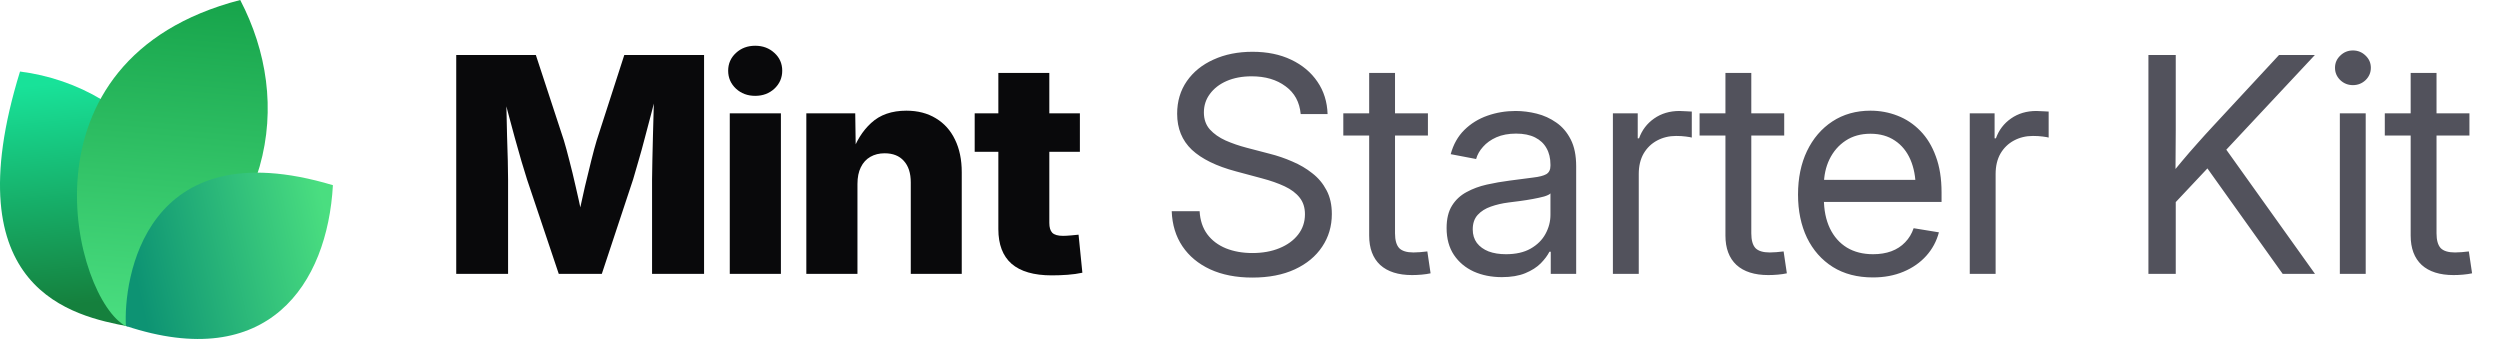
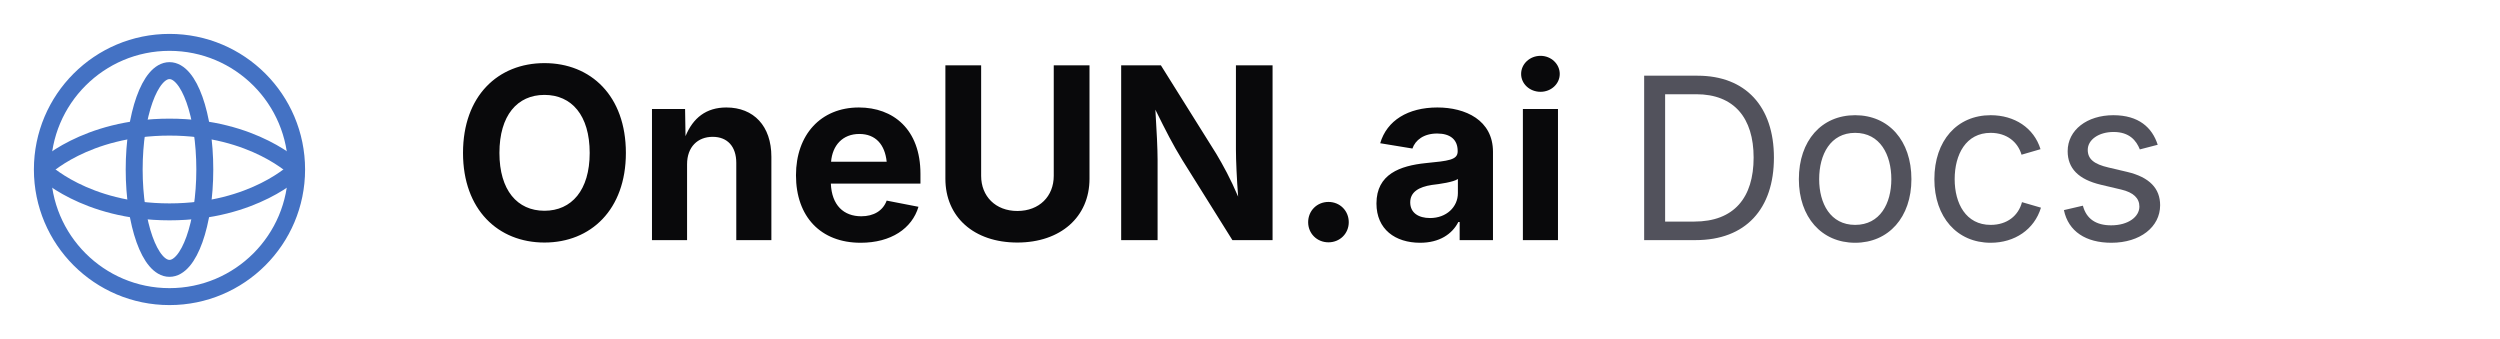
<svg xmlns="http://www.w3.org/2000/svg" width="177" height="24" viewBox="0 0 177 24" fill="none">
-   <path d="M9.061 23.108C5.268 22.377 -3.391 20.627 1.417 5.064C9.634 6.099 16.973 14.064 9.061 23.108Z" fill="url(#paint0_linear_17557_2020)" />
-   <path d="M8.919 23.094C5.276 21.222 0.784 4.209 17.007 0C20.757 7.193 19.621 16.545 8.919 23.094Z" fill="url(#paint1_linear_17557_2020)" />
-   <path d="M8.914 23.079C8.735 19.882 10.159 9.085 23.57 13.111C23.181 20.123 18.984 26.418 8.914 23.079Z" fill="url(#paint2_linear_17557_2020)" />
-   <path d="M32.301 19.392V3.894H37.938L39.925 9.948C40.036 10.315 40.164 10.787 40.31 11.362C40.462 11.938 40.611 12.552 40.757 13.204C40.91 13.855 41.048 14.483 41.173 15.086C41.305 15.682 41.412 16.192 41.495 16.615H40.695C40.771 16.192 40.871 15.682 40.996 15.086C41.128 14.49 41.267 13.866 41.412 13.214C41.565 12.562 41.714 11.948 41.86 11.373C42.005 10.79 42.133 10.315 42.244 9.948L44.2 3.894H49.848V19.392H46.166V12.704C46.166 12.357 46.173 11.917 46.187 11.383C46.2 10.849 46.214 10.27 46.228 9.646C46.249 9.022 46.266 8.391 46.28 7.753C46.301 7.115 46.311 6.519 46.311 5.964H46.623C46.485 6.561 46.332 7.181 46.166 7.826C45.999 8.471 45.833 9.102 45.666 9.719C45.507 10.336 45.351 10.901 45.198 11.414C45.053 11.928 44.928 12.357 44.824 12.704L42.608 19.392H39.561L37.314 12.704C37.203 12.357 37.072 11.928 36.919 11.414C36.773 10.901 36.614 10.34 36.441 9.729C36.274 9.112 36.104 8.481 35.931 7.836C35.764 7.192 35.608 6.567 35.463 5.964H35.827C35.834 6.512 35.844 7.105 35.858 7.743C35.872 8.374 35.886 9.005 35.9 9.636C35.92 10.26 35.938 10.839 35.952 11.373C35.965 11.907 35.972 12.351 35.972 12.704V19.392H32.301ZM51.668 19.392V8.024H55.288V19.392H51.668ZM53.468 6.786C52.927 6.786 52.473 6.616 52.105 6.276C51.738 5.93 51.554 5.507 51.554 5.007C51.554 4.508 51.738 4.088 52.105 3.749C52.473 3.409 52.927 3.239 53.468 3.239C54.009 3.239 54.463 3.409 54.83 3.749C55.198 4.082 55.382 4.501 55.382 5.007C55.382 5.507 55.198 5.93 54.83 6.276C54.463 6.616 54.009 6.786 53.468 6.786ZM60.708 13.027V19.392H57.088V8.024H60.551L60.593 10.967H60.281C60.593 10.024 61.061 9.268 61.685 8.7C62.309 8.124 63.138 7.836 64.171 7.836C64.975 7.836 65.672 8.017 66.262 8.377C66.851 8.731 67.302 9.234 67.614 9.885C67.933 10.537 68.092 11.307 68.092 12.194V19.392H64.483V12.912C64.483 12.26 64.32 11.754 63.994 11.394C63.675 11.033 63.221 10.853 62.632 10.853C62.25 10.853 61.914 10.936 61.623 11.102C61.332 11.269 61.106 11.515 60.947 11.841C60.787 12.16 60.708 12.555 60.708 13.027ZM76.456 8.024V10.749H69.008V8.024H76.456ZM70.683 5.163H74.292V15.783C74.292 16.102 74.361 16.334 74.5 16.48C74.646 16.625 74.899 16.698 75.259 16.698C75.405 16.698 75.596 16.688 75.831 16.667C76.074 16.646 76.251 16.629 76.362 16.615L76.632 19.309C76.313 19.378 75.963 19.427 75.582 19.455C75.207 19.482 74.836 19.496 74.469 19.496C73.2 19.496 72.25 19.222 71.619 18.674C70.995 18.127 70.683 17.308 70.683 16.22V5.163Z" fill="#09090B" />
-   <path d="M88.667 19.652C87.523 19.652 86.528 19.458 85.682 19.07C84.843 18.681 84.188 18.137 83.716 17.437C83.245 16.736 82.992 15.908 82.957 14.951H84.933C84.968 15.596 85.148 16.14 85.474 16.584C85.8 17.021 86.24 17.354 86.795 17.582C87.35 17.804 87.974 17.915 88.667 17.915C89.388 17.915 90.026 17.801 90.581 17.572C91.143 17.343 91.583 17.024 91.902 16.615C92.228 16.199 92.391 15.717 92.391 15.169C92.391 14.698 92.266 14.306 92.017 13.994C91.767 13.675 91.413 13.408 90.956 13.193C90.498 12.978 89.954 12.787 89.323 12.621L87.502 12.132C86.123 11.765 85.082 11.255 84.382 10.603C83.689 9.944 83.342 9.095 83.342 8.055C83.342 7.174 83.571 6.404 84.028 5.746C84.486 5.087 85.117 4.577 85.921 4.217C86.726 3.849 87.645 3.666 88.678 3.666C89.718 3.666 90.63 3.853 91.413 4.227C92.204 4.602 92.824 5.122 93.275 5.787C93.726 6.446 93.965 7.209 93.993 8.076H92.089C92.013 7.23 91.656 6.574 91.018 6.11C90.387 5.638 89.586 5.403 88.615 5.403C87.95 5.403 87.36 5.513 86.847 5.735C86.341 5.957 85.946 6.262 85.661 6.651C85.377 7.032 85.235 7.469 85.235 7.961C85.235 8.447 85.377 8.849 85.661 9.168C85.946 9.48 86.317 9.74 86.774 9.948C87.232 10.149 87.724 10.319 88.251 10.457L89.884 10.884C90.439 11.023 90.977 11.206 91.496 11.435C92.023 11.657 92.495 11.934 92.911 12.267C93.334 12.593 93.67 12.995 93.92 13.474C94.17 13.945 94.294 14.504 94.294 15.149C94.294 16.015 94.066 16.788 93.608 17.468C93.157 18.148 92.512 18.681 91.673 19.07C90.834 19.458 89.832 19.652 88.667 19.652ZM101.097 8.024V9.594H95.106V8.024H101.097ZM96.937 5.163H98.767V16.521C98.767 17 98.865 17.347 99.059 17.562C99.26 17.77 99.6 17.874 100.078 17.874C100.21 17.874 100.366 17.867 100.546 17.853C100.733 17.832 100.903 17.815 101.056 17.801L101.285 19.351C101.097 19.392 100.886 19.423 100.65 19.444C100.414 19.465 100.189 19.475 99.974 19.475C98.996 19.475 98.244 19.236 97.717 18.758C97.197 18.272 96.937 17.579 96.937 16.677V5.163ZM106.33 19.621C105.595 19.621 104.932 19.489 104.343 19.226C103.754 18.955 103.285 18.564 102.939 18.05C102.592 17.53 102.419 16.896 102.419 16.147C102.419 15.495 102.547 14.965 102.804 14.556C103.06 14.146 103.403 13.828 103.833 13.599C104.263 13.363 104.742 13.186 105.269 13.068C105.796 12.95 106.333 12.857 106.881 12.787C107.574 12.69 108.132 12.617 108.555 12.569C108.978 12.52 109.287 12.441 109.481 12.33C109.675 12.212 109.772 12.014 109.772 11.737V11.654C109.772 11.203 109.679 10.815 109.492 10.489C109.311 10.163 109.041 9.91 108.68 9.729C108.32 9.549 107.872 9.459 107.338 9.459C106.805 9.459 106.34 9.546 105.945 9.719C105.556 9.892 105.241 10.118 104.998 10.395C104.755 10.665 104.593 10.953 104.509 11.258L102.71 10.915C102.897 10.222 103.22 9.65 103.677 9.199C104.135 8.748 104.679 8.412 105.31 8.19C105.941 7.968 106.607 7.857 107.307 7.857C107.8 7.857 108.295 7.92 108.795 8.044C109.301 8.169 109.765 8.381 110.188 8.679C110.611 8.97 110.951 9.369 111.208 9.875C111.464 10.374 111.593 11.005 111.593 11.768V19.392H109.793V17.822H109.7C109.568 18.085 109.363 18.359 109.086 18.643C108.809 18.921 108.444 19.153 107.994 19.34C107.543 19.527 106.988 19.621 106.33 19.621ZM106.621 17.998C107.321 17.998 107.904 17.867 108.368 17.603C108.84 17.333 109.19 16.986 109.419 16.563C109.654 16.133 109.772 15.682 109.772 15.211V13.692C109.703 13.769 109.554 13.841 109.325 13.911C109.096 13.973 108.829 14.032 108.524 14.088C108.226 14.143 107.921 14.192 107.609 14.233C107.304 14.275 107.033 14.309 106.798 14.337C106.354 14.393 105.938 14.49 105.549 14.628C105.168 14.76 104.86 14.954 104.624 15.211C104.388 15.467 104.27 15.811 104.27 16.241C104.27 16.615 104.367 16.934 104.561 17.198C104.762 17.461 105.04 17.662 105.393 17.801C105.747 17.933 106.156 17.998 106.621 17.998ZM114.193 19.392V8.024H115.951V9.792H116.045C116.253 9.209 116.61 8.741 117.116 8.388C117.622 8.034 118.219 7.857 118.905 7.857C119.058 7.857 119.217 7.864 119.384 7.878C119.55 7.885 119.682 7.892 119.779 7.899V9.74C119.716 9.719 119.578 9.695 119.363 9.667C119.155 9.639 118.922 9.625 118.666 9.625C118.174 9.625 117.726 9.733 117.324 9.948C116.922 10.163 116.603 10.471 116.367 10.874C116.138 11.276 116.024 11.758 116.024 12.319V19.392H114.193ZM126.322 8.024V9.594H120.33V8.024H126.322ZM122.161 5.163H123.992V16.521C123.992 17 124.089 17.347 124.283 17.562C124.484 17.77 124.824 17.874 125.302 17.874C125.434 17.874 125.59 17.867 125.77 17.853C125.958 17.832 126.127 17.815 126.28 17.801L126.509 19.351C126.322 19.392 126.11 19.423 125.874 19.444C125.639 19.465 125.413 19.475 125.198 19.475C124.221 19.475 123.468 19.236 122.941 18.758C122.421 18.272 122.161 17.579 122.161 16.677V5.163ZM132.604 19.642C131.502 19.642 130.555 19.396 129.765 18.903C128.974 18.404 128.364 17.714 127.934 16.834C127.511 15.946 127.3 14.927 127.3 13.775C127.3 12.611 127.511 11.584 127.934 10.697C128.364 9.802 128.964 9.102 129.734 8.596C130.51 8.089 131.408 7.836 132.428 7.836C133.1 7.836 133.738 7.954 134.341 8.19C134.952 8.426 135.489 8.783 135.954 9.261C136.425 9.74 136.793 10.343 137.056 11.071C137.327 11.792 137.462 12.645 137.462 13.63V14.296H128.433V12.735H136.463L135.631 13.297C135.631 12.541 135.506 11.876 135.257 11.3C135.007 10.725 134.643 10.277 134.165 9.958C133.686 9.632 133.107 9.469 132.428 9.469C131.748 9.469 131.162 9.632 130.67 9.958C130.177 10.284 129.796 10.725 129.526 11.279C129.262 11.827 129.13 12.441 129.13 13.12V14.046C129.13 14.864 129.273 15.572 129.557 16.168C129.841 16.757 130.243 17.211 130.763 17.53C131.283 17.842 131.901 17.998 132.615 17.998C133.093 17.998 133.523 17.929 133.905 17.79C134.293 17.645 134.619 17.433 134.882 17.156C135.153 16.879 135.354 16.546 135.486 16.157L137.275 16.449C137.108 17.08 136.81 17.634 136.38 18.113C135.95 18.591 135.413 18.966 134.768 19.236C134.123 19.507 133.402 19.642 132.604 19.642ZM139.459 19.392V8.024H141.217V9.792H141.311C141.519 9.209 141.876 8.741 142.382 8.388C142.888 8.034 143.485 7.857 144.171 7.857C144.324 7.857 144.483 7.864 144.649 7.878C144.816 7.885 144.948 7.892 145.045 7.899V9.74C144.982 9.719 144.844 9.695 144.629 9.667C144.421 9.639 144.188 9.625 143.932 9.625C143.439 9.625 142.992 9.733 142.59 9.948C142.188 10.163 141.869 10.471 141.633 10.874C141.404 11.276 141.29 11.758 141.29 12.319V19.392H139.459ZM153.429 14.961V12.715C153.783 12.257 154.136 11.82 154.49 11.404C154.844 10.981 155.204 10.565 155.572 10.156C155.939 9.74 156.314 9.327 156.695 8.918L161.355 3.894H163.893L157.277 10.967H157.184L153.429 14.961ZM152.108 19.392V3.894H154.043V9.241L154.022 12.559L154.043 13.505V19.392H152.108ZM161.615 19.392L155.967 11.477L157.173 9.969L163.903 19.392H161.615ZM165.661 19.392V8.024H167.492V19.392H165.661ZM166.587 6.027C166.24 6.027 165.942 5.909 165.692 5.673C165.443 5.43 165.318 5.139 165.318 4.799C165.318 4.459 165.443 4.172 165.692 3.936C165.942 3.693 166.24 3.572 166.587 3.572C166.934 3.572 167.232 3.693 167.482 3.936C167.731 4.172 167.856 4.459 167.856 4.799C167.856 5.139 167.731 5.43 167.482 5.673C167.232 5.909 166.934 6.027 166.587 6.027ZM174.836 8.024V9.594H168.844V8.024H174.836ZM170.675 5.163H172.506V16.521C172.506 17 172.603 17.347 172.797 17.562C172.998 17.77 173.338 17.874 173.816 17.874C173.948 17.874 174.104 17.867 174.284 17.853C174.472 17.832 174.641 17.815 174.794 17.801L175.023 19.351C174.836 19.392 174.624 19.423 174.388 19.444C174.153 19.465 173.927 19.475 173.712 19.475C172.735 19.475 171.982 19.236 171.455 18.758C170.935 18.272 170.675 17.579 170.675 16.677V5.163Z" fill="#52525C" />
-   <defs>
-     <linearGradient id="paint0_linear_17557_2020" x1="3.776" y1="5.916" x2="5.232" y2="21.559" gradientUnits="userSpaceOnUse">
-       <stop stop-color="#18E299" />
-       <stop offset="1" stop-color="#15803D" />
-     </linearGradient>
-     <linearGradient id="paint1_linear_17557_2020" x1="12.171" y1="-0.718" x2="10.19" y2="22.983" gradientUnits="userSpaceOnUse">
-       <stop stop-color="#16A34A" />
-       <stop offset="1" stop-color="#4ADE80" />
-     </linearGradient>
-     <linearGradient id="paint2_linear_17557_2020" x1="23.133" y1="15.353" x2="9.338" y2="18.52" gradientUnits="userSpaceOnUse">
-       <stop stop-color="#4ADE80" />
-       <stop offset="1" stop-color="#0D9373" />
-     </linearGradient>
-   </defs>
+   <circle cx="12" cy="12" r="9" stroke="#4472C4" stroke-width="1.2" fill="none" />
+   <path d="M3 12C3 12 6 9 12 9C18 9 21 12 21 12" stroke="#4472C4" stroke-width="1.2" fill="none" />
+   <path d="M3 12C3 12 6 15 12 15C18 15 21 12 21 12" stroke="#4472C4" stroke-width="1.2" fill="none" />
+   <ellipse cx="12" cy="12" rx="2.5" ry="7" stroke="#4472C4" stroke-width="1.2" fill="none" />
+   <text x="32" y="17" font-family="system-ui, -apple-system, sans-serif" font-size="17" font-weight="700" fill="#09090B">OneUN.ai</text>
+   <text x="115" y="17" font-family="system-ui, -apple-system, sans-serif" font-size="16" font-weight="400" fill="#52525C">Docs</text>
</svg>
